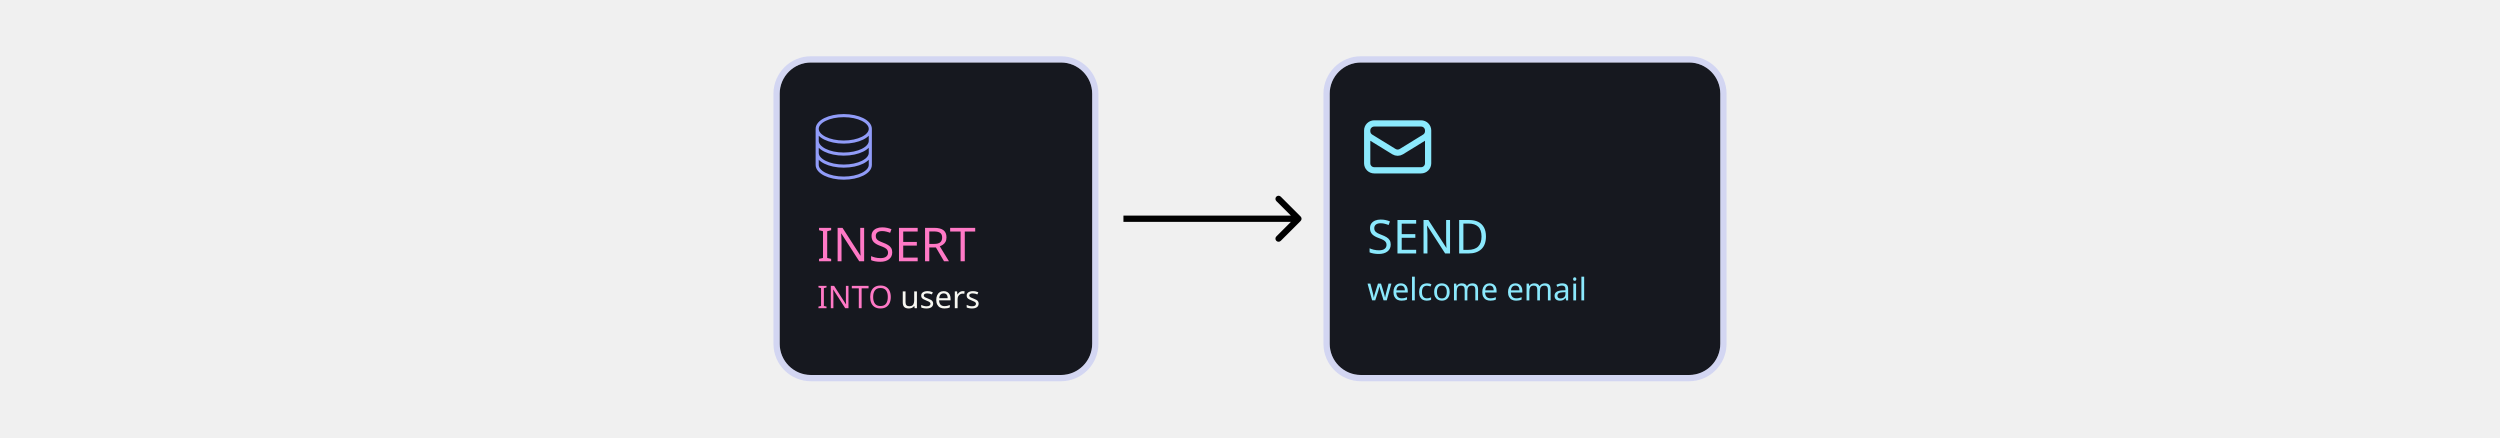
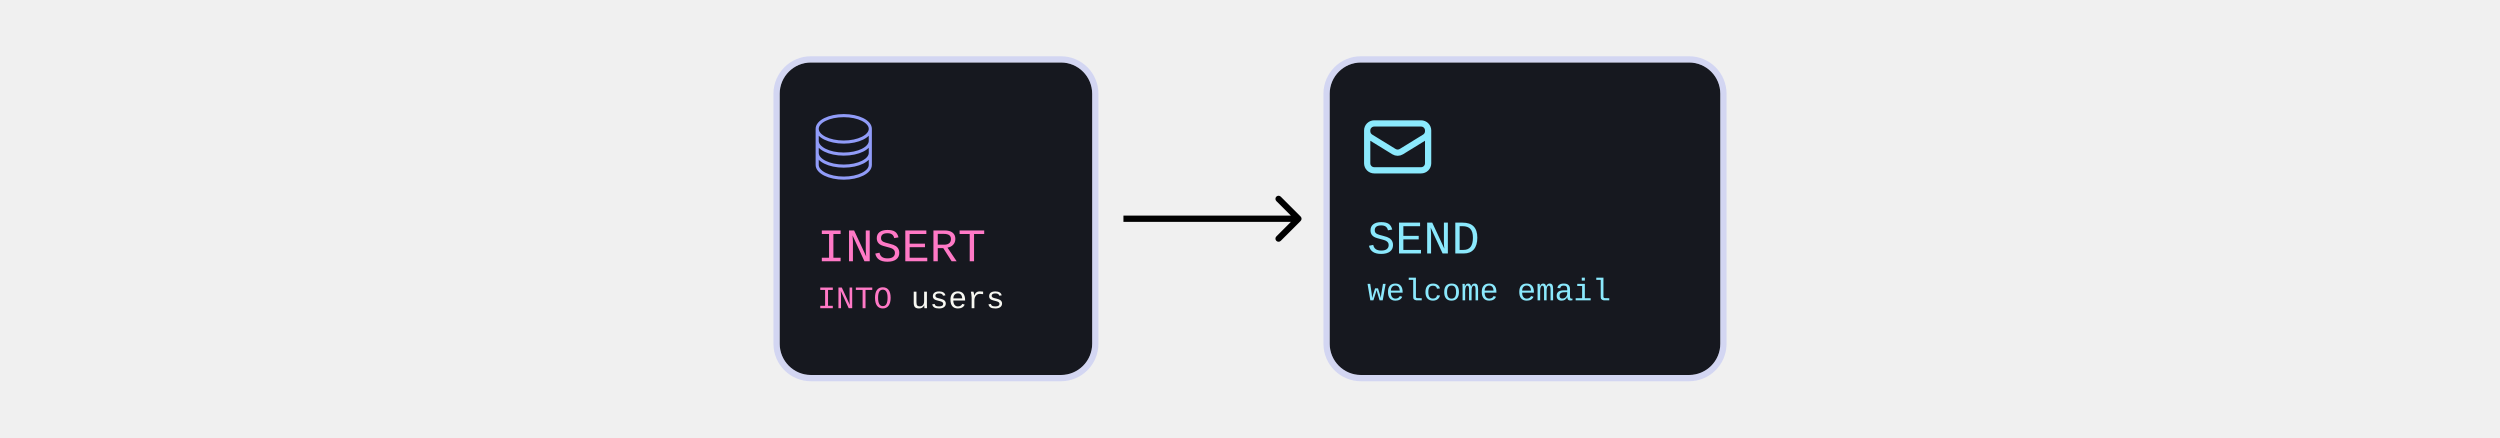
<svg xmlns="http://www.w3.org/2000/svg" width="800" height="140" viewBox="0 0 800 140" fill="none">
  <g id="use_case_1">
    <g id="insert">
      <rect x="249.5" y="20" width="100" height="100" rx="10" fill="#16181F" />
      <rect x="248.5" y="19" width="102" height="102" rx="11" stroke="#919CF9" stroke-opacity="0.3" stroke-width="2" />
      <path id="Vector" d="M278.5 41.231C278.5 43.567 274.694 45.462 270 45.462C265.306 45.462 261.5 43.567 261.5 41.231M278.5 41.231C278.5 38.894 274.694 37 270 37C265.306 37 261.5 38.894 261.5 41.231M278.5 41.231V52.769C278.5 55.106 274.694 57 270 57C265.306 57 261.5 55.106 261.5 52.769V41.231M278.5 41.231V45.077M261.5 41.231V45.077M278.5 45.077V48.923C278.5 51.26 274.694 53.154 270 53.154C265.306 53.154 261.5 51.26 261.5 48.923V45.077M278.5 45.077C278.5 47.413 274.694 49.308 270 49.308C265.306 49.308 261.5 47.413 261.5 45.077" stroke="#919CF9" stroke-linecap="round" stroke-linejoin="round" />
      <g id="Code snippet">
-         <text fill="#FF79C6" xml:space="preserve" style="white-space: pre" font-family="DM Mono" font-size="15" letter-spacing="0em">
+         <text fill="#FF79C6" xml:space="preserve" style="white-space: pre" font-family="'Courier New', Courier, monospace" font-size="15" letter-spacing="0em">
          <tspan x="261.5" y="83.615">INSERT
</tspan>
        </text>
-         <text fill="#F8F8F2" xml:space="preserve" style="white-space: pre" font-family="DM Mono" font-size="10" letter-spacing="0em">
+         <text fill="#F8F8F2" xml:space="preserve" style="white-space: pre" font-family="'Courier New', Courier, monospace" font-size="10" letter-spacing="0em">
          <tspan x="285.484" y="98.615"> users</tspan>
        </text>
-         <text fill="#FF79C6" xml:space="preserve" style="white-space: pre" font-family="DM Mono" font-size="10" letter-spacing="0em">
+         <text fill="#FF79C6" xml:space="preserve" style="white-space: pre" font-family="'Courier New', Courier, monospace" font-size="10" letter-spacing="0em">
          <tspan x="261.5" y="98.615">INTO</tspan>
        </text>
      </g>
    </g>
    <g id="arrow">
      <path d="M416.207 70.707C416.598 70.317 416.598 69.683 416.207 69.293L409.843 62.929C409.453 62.538 408.819 62.538 408.429 62.929C408.038 63.319 408.038 63.953 408.429 64.343L414.086 70L408.429 75.657C408.038 76.047 408.038 76.68 408.429 77.071C408.819 77.462 409.453 77.462 409.843 77.071L416.207 70.707ZM359.5 71H415.5V69H359.5V71Z" class="arrow-path" />
    </g>
    <style>
  .arrow-path { fill: black; }
  @media (prefers-color-scheme: dark) {
    .arrow-path { fill: white; }
  }
- </style>
+     </style>
    <g id="event">
      <rect x="425.5" y="20" width="125" height="100" rx="10" fill="#16181F" />
      <rect x="424.5" y="19" width="127" height="102" rx="11" stroke="#919CF9" stroke-opacity="0.3" stroke-width="2" />
      <path id="Vector_2" d="M457 41.75V52.25C457 52.847 456.763 53.419 456.341 53.841C455.919 54.263 455.347 54.5 454.75 54.5H439.75C439.153 54.5 438.581 54.263 438.159 53.841C437.737 53.419 437.5 52.847 437.5 52.25V41.75M457 41.75C457 41.153 456.763 40.581 456.341 40.159C455.919 39.737 455.347 39.5 454.75 39.5H439.75C439.153 39.5 438.581 39.737 438.159 40.159C437.737 40.581 437.5 41.153 437.5 41.75M457 41.75V41.993C457 42.377 456.902 42.755 456.714 43.09C456.527 43.426 456.257 43.708 455.93 43.909L448.43 48.524C448.075 48.742 447.667 48.858 447.25 48.858C446.833 48.858 446.425 48.742 446.07 48.524L438.57 43.91C438.243 43.709 437.973 43.427 437.786 43.091C437.598 42.756 437.5 42.378 437.5 41.994V41.75" stroke="#8BE9FD" stroke-width="2" stroke-linecap="round" stroke-linejoin="round" />
      <g id="Code snippet_2">
-         <text fill="#8BE9FD" xml:space="preserve" style="white-space: pre" font-family="DM Mono" font-size="10" letter-spacing="0em">
+         <text fill="#8BE9FD" xml:space="preserve" style="white-space: pre" font-family="'Courier New', Courier, monospace" font-size="10" letter-spacing="0em">
          <tspan x="437.5" y="96.115">welcome email</tspan>
        </text>
-         <text fill="#8BE9FD" xml:space="preserve" style="white-space: pre" font-family="DM Mono" font-size="15" letter-spacing="0em">
+         <text fill="#8BE9FD" xml:space="preserve" style="white-space: pre" font-family="'Courier New', Courier, monospace" font-size="15" letter-spacing="0em">
          <tspan x="437.5" y="81.115">SEND
</tspan>
        </text>
      </g>
    </g>
  </g>
</svg>
